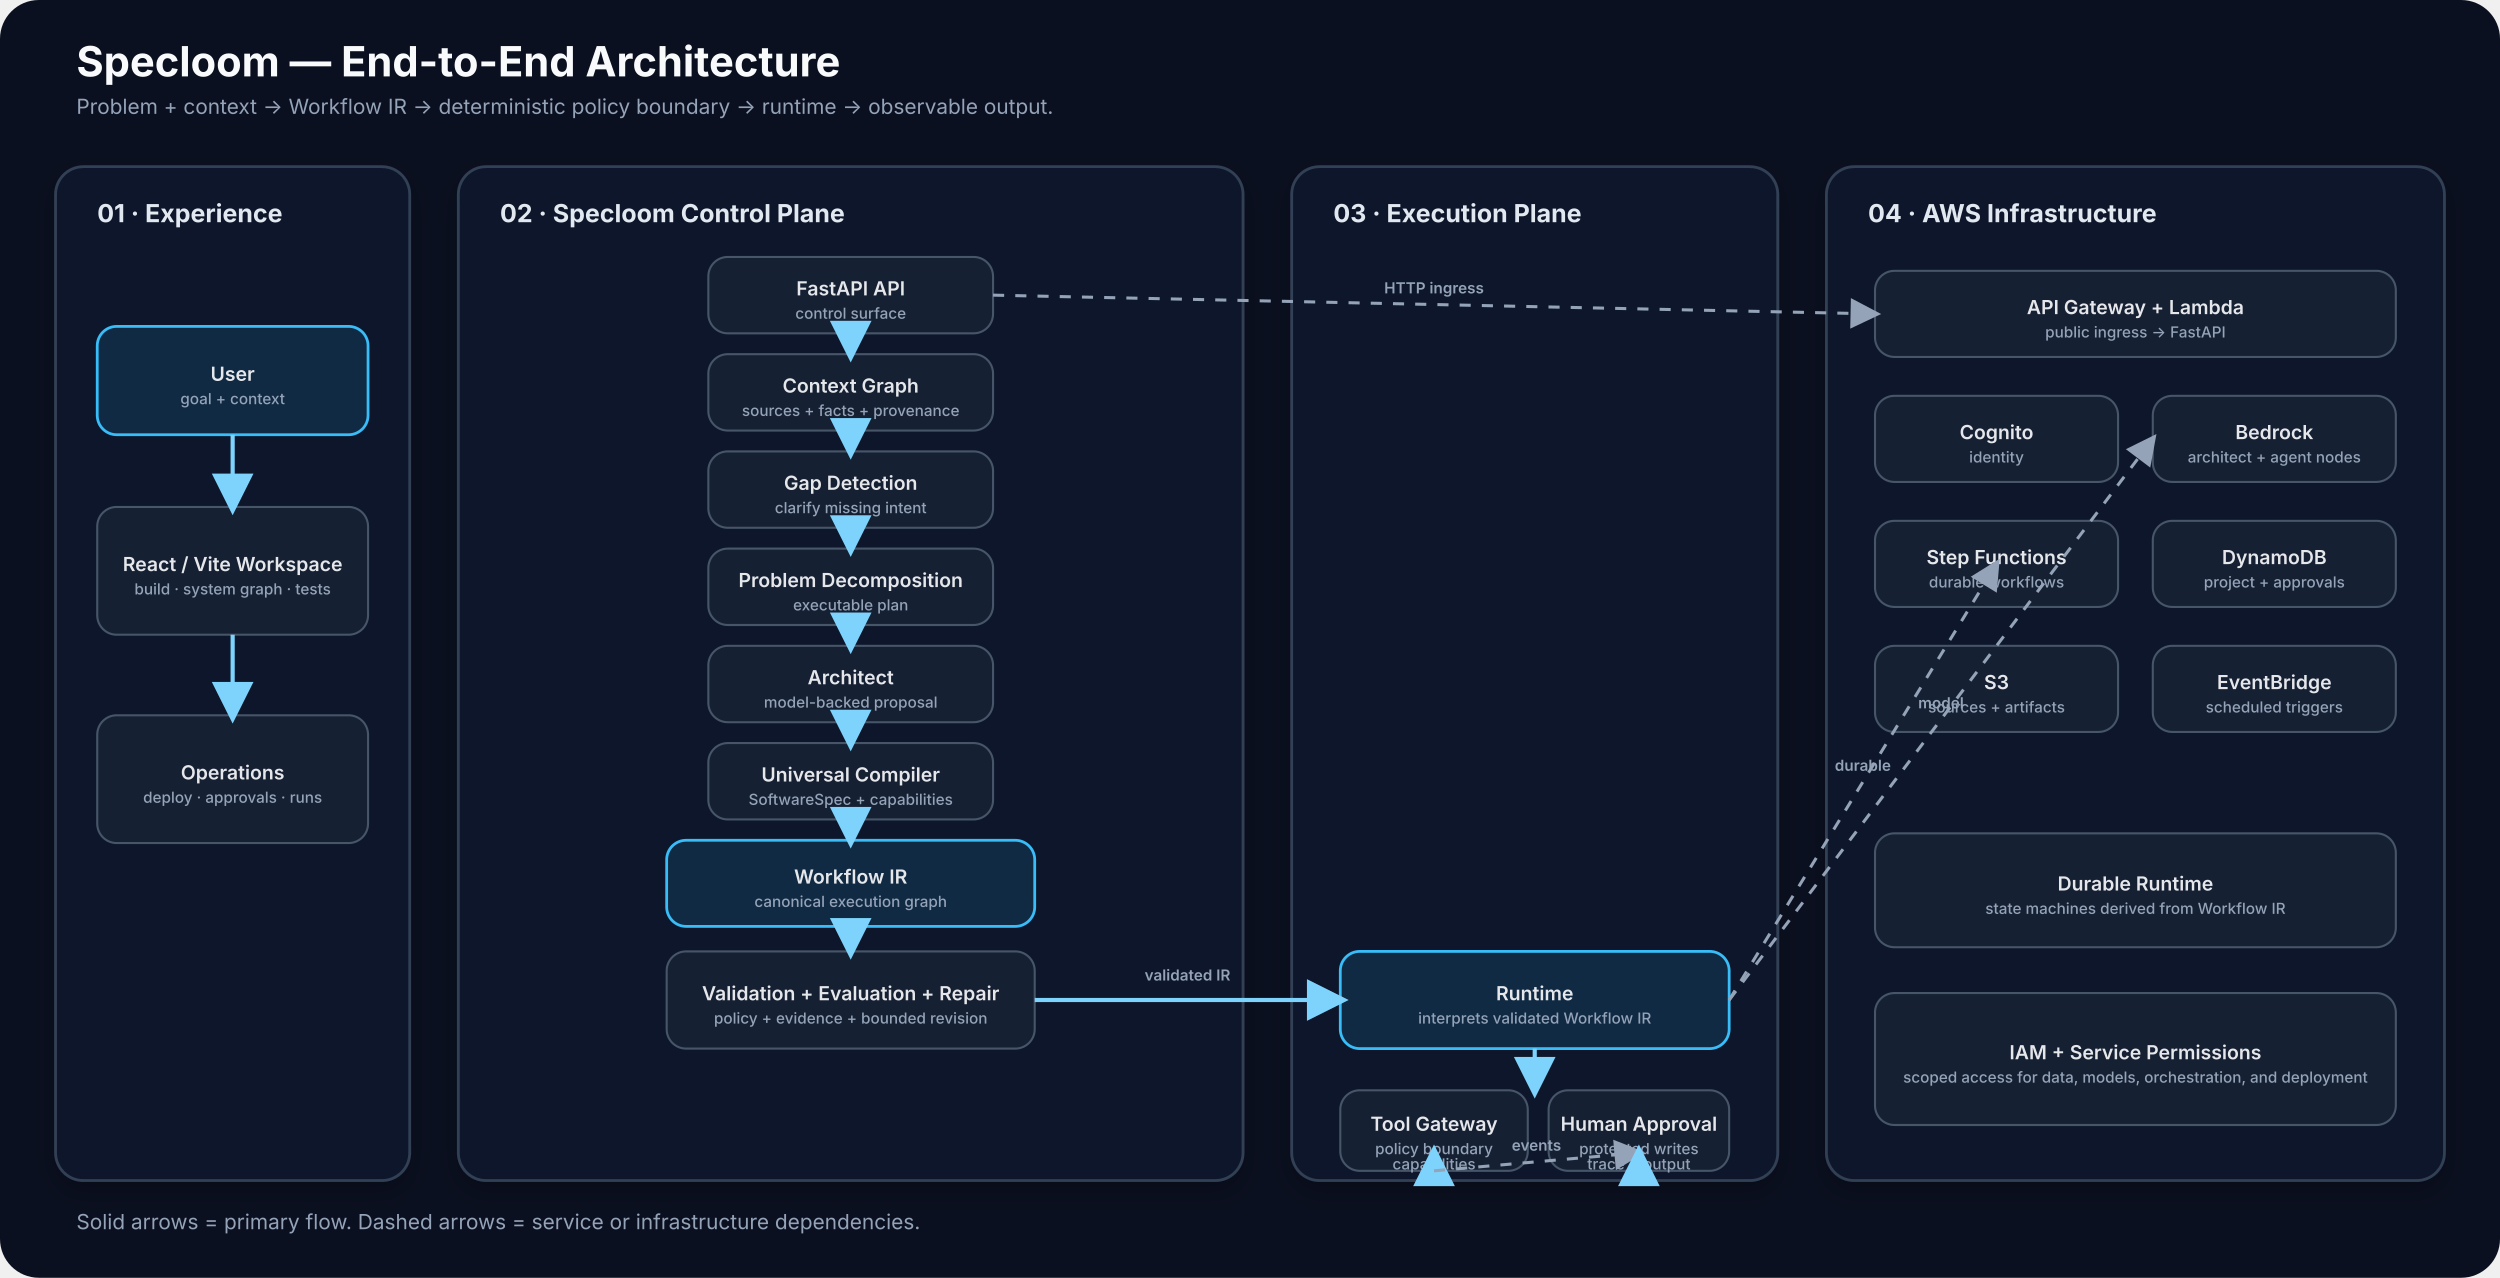
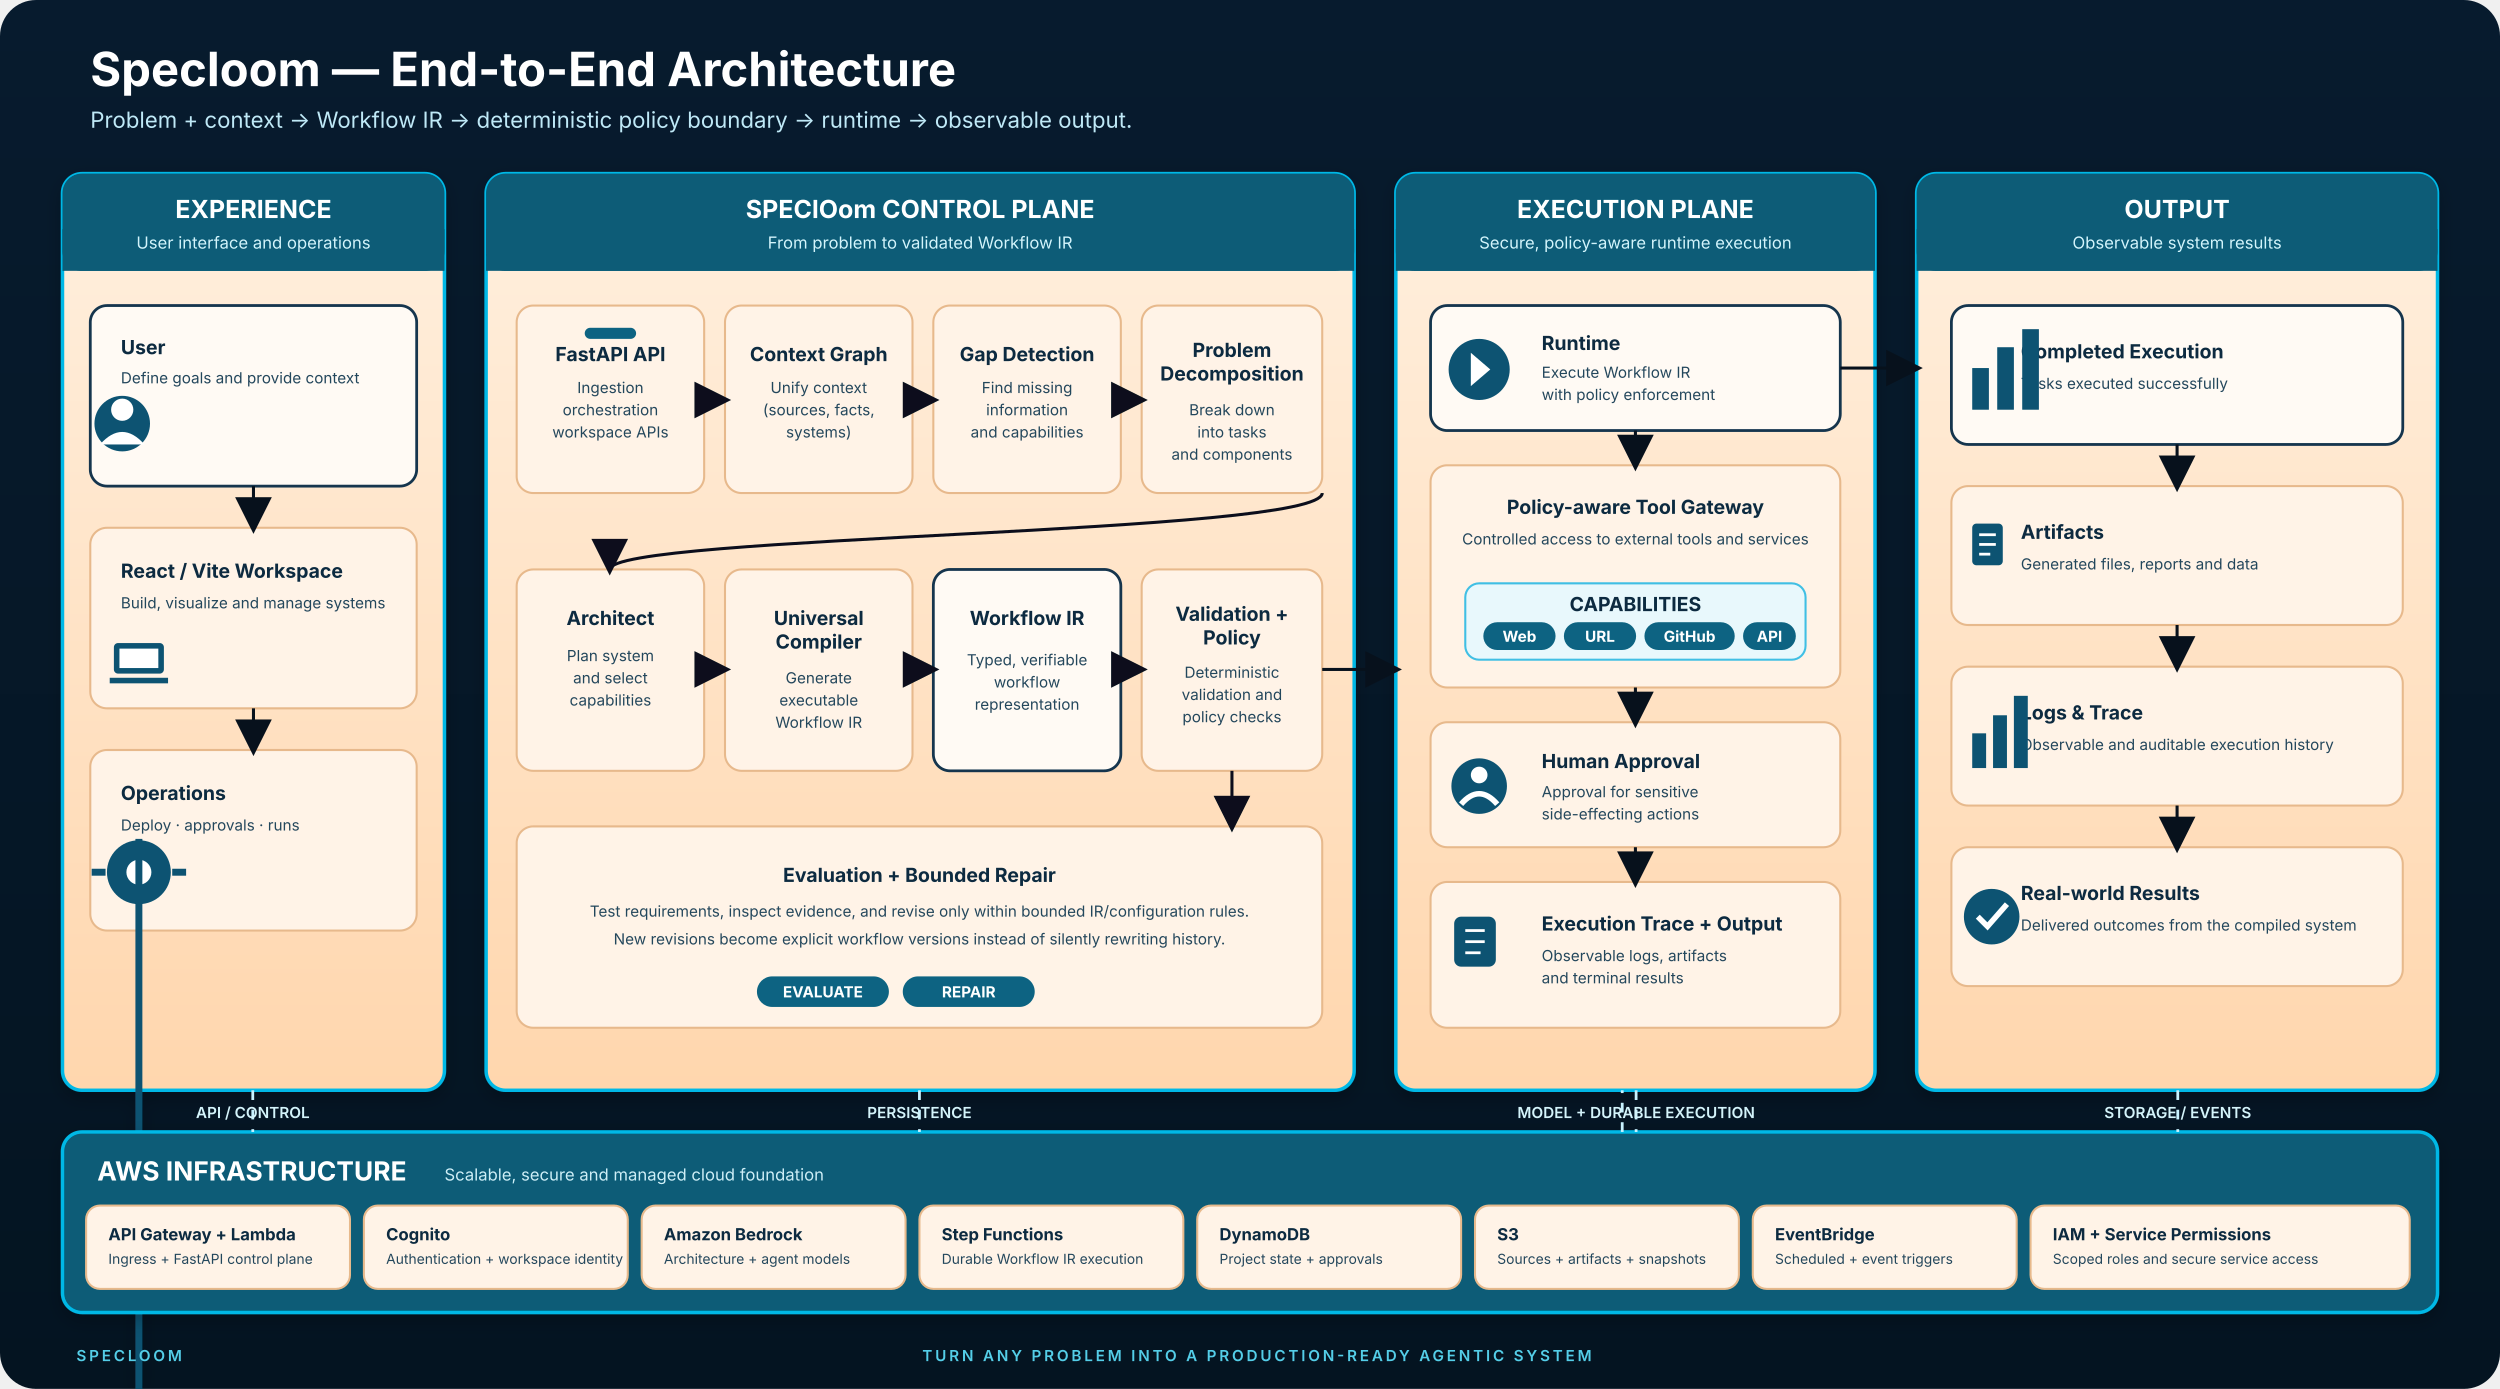
- <svg xmlns="http://www.w3.org/2000/svg" width="1800" height="920" viewBox="0 0 1800 920" role="img" aria-labelledby="title desc">
+ <svg xmlns="http://www.w3.org/2000/svg" width="1800" height="1000" viewBox="0 0 1800 1000" role="img" aria-labelledby="title desc">
  <defs>
+     <linearGradient id="bg" x1="0" y1="0" x2="0" y2="1">
+       <stop offset="0" stop-color="#071b2e" />
+       <stop offset="1" stop-color="#041421" />
+     </linearGradient>
+     <linearGradient id="peach" x1="0" y1="0" x2="0" y2="1">
+       <stop offset="0" stop-color="#fff0df" />
+       <stop offset="1" stop-color="#ffd6ad" />
+     </linearGradient>
    <filter id="shadow" x="-20%" y="-20%" width="140%" height="140%">
-       <feDropShadow dx="0" dy="7" stdDeviation="9" flood-opacity="0.24" />
+       <feDropShadow dx="0" dy="5" stdDeviation="6" flood-opacity=".22" />
    </filter>
-     <marker id="arrow" markerWidth="10" markerHeight="10" refX="8" refY="5" orient="auto">
-       <path d="M0 0 L10 5 L0 10 z" fill="#7dd3fc" />
-     </marker>
-     <marker id="dottedArrow" markerWidth="10" markerHeight="10" refX="8" refY="5" orient="auto">
-       <path d="M0 0 L10 5 L0 10 z" fill="#94a3b8" />
+     <marker id="arrow" markerWidth="12" markerHeight="12" refX="10" refY="6" orient="auto">
+       <path d="M0,0 L12,6 L0,12 z" fill="#07111c" />
    </marker>
    <style>
-       .bg{fill:#0b1020}
-       .title{font:700 30px Inter,Segoe UI,Arial,sans-serif;fill:#f8fafc}
-       .subtitle{font:400 15px Inter,Segoe UI,Arial,sans-serif;fill:#94a3b8}
-       .plane{fill:#0f172a;stroke:#334155;stroke-width:2}
-       .planeTitle{font:700 18px Inter,Segoe UI,Arial,sans-serif;fill:#e2e8f0}
-       .node{fill:#162033;stroke:#475569;stroke-width:1.5}
-       .nodeStrong{fill:#102a43;stroke:#38bdf8;stroke-width:2}
-       .nodeText{font:600 14px Inter,Segoe UI,Arial,sans-serif;fill:#e5e7eb;text-anchor:middle;dominant-baseline:middle}
-       .smallText{font:500 11px Inter,Segoe UI,Arial,sans-serif;fill:#94a3b8;text-anchor:middle}
-       .arrow{fill:none;stroke:#7dd3fc;stroke-width:3;marker-end:url(#arrow)}
-       .dotted{fill:none;stroke:#94a3b8;stroke-width:2.2;stroke-dasharray:8 8;marker-end:url(#dottedArrow)}
-       .label{font:600 11px Inter,Segoe UI,Arial,sans-serif;fill:#94a3b8;text-anchor:middle}
+       .title{font:700 34px Inter,Segoe UI,Arial,sans-serif;fill:#fff}
+       .subtitle{font:400 16px Inter,Segoe UI,Arial,sans-serif;fill:#bfe9f7}
+       .plane{fill:url(#peach);stroke:#00b8e6;stroke-width:2.5}
+       .head{fill:#075b77}
+       .headText{font:700 18px Inter,Segoe UI,Arial,sans-serif;fill:#fff}
+       .headSub{font:400 12px Inter,Segoe UI,Arial,sans-serif;fill:#d4f4fb}
+       .card{fill:#fff3e7;stroke:#e7b98c;stroke-width:1.5}
+       .cardStrong{fill:#fffaf4;stroke:#12344d;stroke-width:2}
+       .cardTitle{font:700 14px Inter,Segoe UI,Arial,sans-serif;fill:#0a2a40}
+       .cardBody{font:400 11px Inter,Segoe UI,Arial,sans-serif;fill:#24475c}
+       .chip{fill:#0b6482}
+       .chipText{font:700 11px Inter,Segoe UI,Arial,sans-serif;fill:#fff;text-anchor:middle;dominant-baseline:middle}
+       .infra{fill:#075b77;stroke:#00b8e6;stroke-width:2.5}
+       .infraTitle{font:700 19px Inter,Segoe UI,Arial,sans-serif;fill:#fff}
+       .infraSub{font:400 12px Inter,Segoe UI,Arial,sans-serif;fill:#cfeef6}
+       .infraCard{fill:#fff3e7;stroke:#e7b98c;stroke-width:1.5}
+       .infraName{font:700 12px Inter,Segoe UI,Arial,sans-serif;fill:#0a2a40}
+       .infraBody{font:400 10px Inter,Segoe UI,Arial,sans-serif;fill:#24475c}
+       .arrow{stroke:#07111c;stroke-width:2.2;fill:none;marker-end:url(#arrow)}
+       .dash{stroke:#c8f2ff;stroke-width:2;fill:none;stroke-dasharray:7 7}
+       .label{font:600 11px Inter,Segoe UI,Arial,sans-serif;fill:#d4f4fb;text-anchor:middle}
+       .foot{font:600 11px Inter,Segoe UI,Arial,sans-serif;fill:#54cee8;letter-spacing:2px}
    </style>
  </defs>
-   <rect class="bg" width="1800" height="920" rx="28" />
-   <text x="55" y="55" class="title">Specloom — End-to-End Architecture</text>
-   <text x="55" y="82" class="subtitle">Problem + context → Workflow IR → deterministic policy boundary → runtime → observable output.</text>
-   <rect x="40" y="120" width="255" height="730" rx="20" class="plane" filter="url(#shadow)" />
-   <text x="70" y="160" class="planeTitle">01 · Experience</text>
-   <rect x="70" y="235" width="195" height="78" rx="14" class="nodeStrong" />
-   <text x="167.5" y="269" class="nodeText">User</text>
-   <text x="167.5" y="291" class="smallText">goal + context</text>
-   <rect x="70" y="365" width="195" height="92" rx="14" class="node" />
-   <text x="167.5" y="406" class="nodeText">React / Vite Workspace</text>
-   <text x="167.5" y="428" class="smallText">build · system graph · tests</text>
-   <rect x="70" y="515" width="195" height="92" rx="14" class="node" />
-   <text x="167.5" y="556" class="nodeText">Operations</text>
-   <text x="167.5" y="578" class="smallText">deploy · approvals · runs</text>
-   <path d="M167.5 313 L167.5 365" class="arrow" />
-   <path d="M167.5 457 L167.5 515" class="arrow" />
-   <rect x="330" y="120" width="565" height="730" rx="20" class="plane" filter="url(#shadow)" />
-   <text x="360" y="160" class="planeTitle">02 · Specloom Control Plane</text>
-   <rect x="510" y="185" width="205" height="55" rx="14" class="node" />
-   <text x="612.5" y="207.5" class="nodeText">FastAPI API</text>
-   <text x="612.5" y="229.5" class="smallText">control surface</text>
-   <rect x="510" y="255" width="205" height="55" rx="14" class="node" />
-   <text x="612.5" y="277.5" class="nodeText">Context Graph</text>
-   <text x="612.5" y="299.5" class="smallText">sources + facts + provenance</text>
-   <rect x="510" y="325" width="205" height="55" rx="14" class="node" />
-   <text x="612.5" y="347.5" class="nodeText">Gap Detection</text>
-   <text x="612.5" y="369.5" class="smallText">clarify missing intent</text>
-   <rect x="510" y="395" width="205" height="55" rx="14" class="node" />
-   <text x="612.5" y="417.5" class="nodeText">Problem Decomposition</text>
-   <text x="612.5" y="439.5" class="smallText">executable plan</text>
-   <rect x="510" y="465" width="205" height="55" rx="14" class="node" />
-   <text x="612.5" y="487.5" class="nodeText">Architect</text>
-   <text x="612.5" y="509.5" class="smallText">model-backed proposal</text>
-   <rect x="510" y="535" width="205" height="55" rx="14" class="node" />
-   <text x="612.5" y="557.5" class="nodeText">Universal Compiler</text>
-   <text x="612.5" y="579.5" class="smallText">SoftwareSpec + capabilities</text>
-   <rect x="480" y="605" width="265" height="62" rx="14" class="nodeStrong" />
-   <text x="612.5" y="631" class="nodeText">Workflow IR</text>
-   <text x="612.5" y="653" class="smallText">canonical execution graph</text>
-   <rect x="480" y="685" width="265" height="70" rx="14" class="node" />
-   <text x="612.5" y="715" class="nodeText">Validation + Evaluation + Repair</text>
-   <text x="612.5" y="737" class="smallText">policy + evidence + bounded revision</text>
-   <path d="M612.5 240 L612.5 255" class="arrow" />
-   <path d="M612.5 310 L612.5 325" class="arrow" />
-   <path d="M612.5 380 L612.5 395" class="arrow" />
-   <path d="M612.5 450 L612.5 465" class="arrow" />
-   <path d="M612.5 520 L612.5 535" class="arrow" />
-   <path d="M612.5 590 L612.5 605" class="arrow" />
-   <path d="M612.5 667 L612.5 685" class="arrow" />
-   <rect x="930" y="120" width="350" height="730" rx="20" class="plane" filter="url(#shadow)" />
-   <text x="960" y="160" class="planeTitle">03 · Execution Plane</text>
-   <rect x="965" y="685" width="280" height="70" rx="14" class="nodeStrong" />
-   <text x="1105" y="715" class="nodeText">Runtime</text>
-   <text x="1105" y="737" class="smallText">interprets validated Workflow IR</text>
-   <rect x="965" y="785" width="135" height="58" rx="14" class="node" />
-   <text x="1032.5" y="809" class="nodeText">Tool Gateway</text>
-   <text x="1032.5" y="831" class="smallText">policy boundary</text>
-   <rect x="1115" y="785" width="130" height="58" rx="14" class="node" />
-   <text x="1180" y="809" class="nodeText">Human Approval</text>
-   <text x="1180" y="831" class="smallText">protected writes</text>
-   <rect x="965" y="825" width="135" height="0" rx="14" class="node" />
-   <text x="1032.5" y="820" class="nodeText" />
-   <rect x="965" y="830" width="135" height="20" rx="10" fill="#162033" opacity="0" />
-   <rect x="1115" y="830" width="130" height="20" rx="10" fill="#162033" opacity="0" />
-   <text x="1032.5" y="842" class="smallText">capabilities</text>
-   <text x="1180" y="842" class="smallText">trace + output</text>
-   <path d="M1105 755 L1105 785" class="arrow" />
-   <path d="M1032.5 843 L1032.5 830" class="arrow" />
-   <path d="M1032.5 843 L1180 830" class="dotted" />
-   <text x="1106.25" y="828.5" class="label">events</text>
-   <path d="M1180 843 L1180 830" class="arrow" />
-   <rect x="1315" y="120" width="445" height="730" rx="20" class="plane" filter="url(#shadow)" />
-   <text x="1345" y="160" class="planeTitle">04 · AWS Infrastructure</text>
-   <rect x="1350" y="195" width="375" height="62" rx="14" class="node" />
-   <text x="1537.5" y="221" class="nodeText">API Gateway + Lambda</text>
-   <text x="1537.5" y="243" class="smallText">public ingress → FastAPI</text>
-   <rect x="1350" y="285" width="175" height="62" rx="14" class="node" />
-   <text x="1437.5" y="311" class="nodeText">Cognito</text>
-   <text x="1437.5" y="333" class="smallText">identity</text>
-   <rect x="1550" y="285" width="175" height="62" rx="14" class="node" />
-   <text x="1637.5" y="311" class="nodeText">Bedrock</text>
-   <text x="1637.5" y="333" class="smallText">architect + agent nodes</text>
-   <rect x="1350" y="375" width="175" height="62" rx="14" class="node" />
-   <text x="1437.5" y="401" class="nodeText">Step Functions</text>
-   <text x="1437.5" y="423" class="smallText">durable workflows</text>
-   <rect x="1550" y="375" width="175" height="62" rx="14" class="node" />
-   <text x="1637.5" y="401" class="nodeText">DynamoDB</text>
-   <text x="1637.5" y="423" class="smallText">project + approvals</text>
-   <rect x="1350" y="465" width="175" height="62" rx="14" class="node" />
-   <text x="1437.5" y="491" class="nodeText">S3</text>
-   <text x="1437.5" y="513" class="smallText">sources + artifacts</text>
-   <rect x="1550" y="465" width="175" height="62" rx="14" class="node" />
-   <text x="1637.5" y="491" class="nodeText">EventBridge</text>
-   <text x="1637.5" y="513" class="smallText">scheduled triggers</text>
-   <rect x="1350" y="600" width="375" height="82" rx="14" class="node" />
-   <text x="1537.5" y="636" class="nodeText">Durable Runtime</text>
-   <text x="1537.5" y="658" class="smallText">state machines derived from Workflow IR</text>
-   <rect x="1350" y="715" width="375" height="95" rx="14" class="node" />
-   <text x="1537.5" y="757.5" class="nodeText">IAM + Service Permissions</text>
-   <text x="1537.5" y="779.5" class="smallText">scoped access for data, models, orchestration, and deployment</text>
-   <path d="M745 720 L965 720" class="arrow" />
-   <text x="855" y="706" class="label">validated IR</text>
-   <path d="M715 212.5 L1350 226" class="dotted" />
-   <text x="1032.5" y="211.25" class="label">HTTP ingress</text>
-   <path d="M1245 720 L1550 316" class="dotted" />
-   <text x="1397.5" y="510" class="label">model</text>
-   <path d="M1245 720 L1437.5 406" class="dotted" />
-   <text x="1341.25" y="555" class="label">durable</text>
-   <text x="55" y="885" class="subtitle">Solid arrows = primary flow. Dashed arrows = service or infrastructure dependencies.</text>
+   <rect width="1800" height="1000" rx="26" fill="url(#bg)" />
+   <text x="65" y="62" class="title">Specloom — End-to-End Architecture</text>
+   <text x="65" y="92" class="subtitle">Problem + context → Workflow IR → deterministic policy boundary → runtime → observable output.</text>
+   <text x="70" y="135" class="foot">SPECIFY</text>
+   <text x="70" y="151" class="foot">COMPILE</text>
+   <text x="70" y="167" class="foot">EXECUTE</text>
+   <text x="70" y="183" class="foot">EVOLVE</text>
+   <g filter="url(#shadow)">
+     <rect x="45" y="125" width="275" height="660" rx="14" class="plane" />
+     <rect x="45" y="125" width="275" height="70" rx="14" class="head" />
+     <rect x="45" y="165" width="275" height="30" class="head" />
+     <text x="182.5" y="157" class="headText" text-anchor="middle">EXPERIENCE</text>
+     <text x="182.5" y="179" class="headSub" text-anchor="middle">User interface and operations</text>
+     <rect x="65" y="220" width="235" height="130" rx="12" class="cardStrong" />
+     <text x="87" y="255" class="cardTitle">User</text>
+     <text x="87" y="276" class="cardBody">Define goals and provide context</text>
+     <circle cx="88" cy="305" r="20" fill="#0c5372" />
+     <circle cx="88" cy="295" r="8" fill="#fff" />
+     <path d="M72 320 q16 -18 32 0" fill="#fff" />
+     <rect x="65" y="380" width="235" height="130" rx="12" class="card" />
+     <text x="87" y="416" class="cardTitle">React / Vite Workspace</text>
+     <text x="87" y="438" class="cardBody">Build, visualize and manage systems</text>
+     <rect x="82" y="463" width="36" height="22" rx="3" fill="#0c5372" />
+     <rect x="86" y="467" width="28" height="14" fill="#fff" />
+     <path d="M79 490 h42" stroke="#0c5372" stroke-width="4" />
+     <rect x="65" y="540" width="235" height="130" rx="12" class="card" />
+     <text x="87" y="576" class="cardTitle">Operations</text>
+     <text x="87" y="598" class="cardBody">Deploy · approvals · runs</text>
+     <circle cx="100" cy="628" r="23" fill="#0c5372" />
+     <circle cx="100" cy="628" r="9" fill="#fff" />
+     <path d="M100 604 v594 M100 662 v652 M76 628 H66 M134 628 h-10" stroke="#0c5372" stroke-width="5" />
+   </g>
+   <path d="M182.5 350 V380" class="arrow" />
+   <path d="M182.5 510 V540" class="arrow" />
+   <g filter="url(#shadow)">
+     <rect x="350" y="125" width="625" height="660" rx="14" class="plane" />
+     <rect x="350" y="125" width="625" height="70" rx="14" class="head" />
+     <rect x="350" y="165" width="625" height="30" class="head" />
+     <text x="662.5" y="157" class="headText" text-anchor="middle">SPEClOom CONTROL PLANE</text>
+     <text x="662.5" y="179" class="headSub" text-anchor="middle">From problem to validated Workflow IR</text>
+     <rect x="372" y="220" width="135" height="135" rx="12" class="card" />
+     <text x="439.5" y="260" class="cardTitle" text-anchor="middle">FastAPI API</text>
+     <text x="439.5" y="283" class="cardBody" text-anchor="middle">Ingestion</text>
+     <text x="439.5" y="299" class="cardBody" text-anchor="middle">orchestration</text>
+     <text x="439.5" y="315" class="cardBody" text-anchor="middle">workspace APIs</text>
+     <rect x="421" y="236" width="37" height="8" rx="4" fill="#0b6482" />
+     <rect x="522" y="220" width="135" height="135" rx="12" class="card" />
+     <text x="589.5" y="260" class="cardTitle" text-anchor="middle">Context Graph</text>
+     <text x="589.5" y="283" class="cardBody" text-anchor="middle">Unify context</text>
+     <text x="589.5" y="299" class="cardBody" text-anchor="middle">(sources, facts,</text>
+     <text x="589.5" y="315" class="cardBody" text-anchor="middle">systems)</text>
+     <rect x="672" y="220" width="135" height="135" rx="12" class="card" />
+     <text x="739.5" y="260" class="cardTitle" text-anchor="middle">Gap Detection</text>
+     <text x="739.5" y="283" class="cardBody" text-anchor="middle">Find missing</text>
+     <text x="739.5" y="299" class="cardBody" text-anchor="middle">information</text>
+     <text x="739.5" y="315" class="cardBody" text-anchor="middle">and capabilities</text>
+     <rect x="822" y="220" width="130" height="135" rx="12" class="card" />
+     <text x="887" y="257" class="cardTitle" text-anchor="middle">Problem</text>
+     <text x="887" y="274" class="cardTitle" text-anchor="middle">Decomposition</text>
+     <text x="887" y="299" class="cardBody" text-anchor="middle">Break down</text>
+     <text x="887" y="315" class="cardBody" text-anchor="middle">into tasks</text>
+     <text x="887" y="331" class="cardBody" text-anchor="middle">and components</text>
+     <path d="M507 288 H522" class="arrow" />
+     <path d="M657 288 H672" class="arrow" />
+     <path d="M807 288 H822" class="arrow" />
+     <rect x="372" y="410" width="135" height="145" rx="12" class="card" />
+     <text x="439.5" y="450" class="cardTitle" text-anchor="middle">Architect</text>
+     <text x="439.5" y="476" class="cardBody" text-anchor="middle">Plan system</text>
+     <text x="439.5" y="492" class="cardBody" text-anchor="middle">and select</text>
+     <text x="439.5" y="508" class="cardBody" text-anchor="middle">capabilities</text>
+     <rect x="522" y="410" width="135" height="145" rx="12" class="card" />
+     <text x="589.5" y="450" class="cardTitle" text-anchor="middle">Universal</text>
+     <text x="589.5" y="467" class="cardTitle" text-anchor="middle">Compiler</text>
+     <text x="589.5" y="492" class="cardBody" text-anchor="middle">Generate</text>
+     <text x="589.5" y="508" class="cardBody" text-anchor="middle">executable</text>
+     <text x="589.5" y="524" class="cardBody" text-anchor="middle">Workflow IR</text>
+     <rect x="672" y="410" width="135" height="145" rx="12" class="cardStrong" />
+     <text x="739.5" y="450" class="cardTitle" text-anchor="middle">Workflow IR</text>
+     <text x="739.5" y="479" class="cardBody" text-anchor="middle">Typed, verifiable</text>
+     <text x="739.5" y="495" class="cardBody" text-anchor="middle">workflow</text>
+     <text x="739.5" y="511" class="cardBody" text-anchor="middle">representation</text>
+     <rect x="822" y="410" width="130" height="145" rx="12" class="card" />
+     <text x="887" y="447" class="cardTitle" text-anchor="middle">Validation +</text>
+     <text x="887" y="464" class="cardTitle" text-anchor="middle">Policy</text>
+     <text x="887" y="488" class="cardBody" text-anchor="middle">Deterministic</text>
+     <text x="887" y="504" class="cardBody" text-anchor="middle">validation and</text>
+     <text x="887" y="520" class="cardBody" text-anchor="middle">policy checks</text>
+     <path d="M952 355 C952 385 439 385 439 410" class="arrow" />
+     <path d="M507 482 H522" class="arrow" />
+     <path d="M657 482 H672" class="arrow" />
+     <path d="M807 482 H822" class="arrow" />
+     <rect x="372" y="595" width="580" height="145" rx="12" class="card" />
+     <text x="662" y="635" class="cardTitle" text-anchor="middle">Evaluation + Bounded Repair</text>
+     <text x="662" y="660" class="cardBody" text-anchor="middle">Test requirements, inspect evidence, and revise only within bounded IR/configuration rules.</text>
+     <text x="662" y="680" class="cardBody" text-anchor="middle">New revisions become explicit workflow versions instead of silently rewriting history.</text>
+     <rect x="545" y="703" width="95" height="22" rx="11" class="chip" />
+     <text x="592.5" y="714" class="chipText">EVALUATE</text>
+     <rect x="650" y="703" width="95" height="22" rx="11" class="chip" />
+     <text x="697.5" y="714" class="chipText">REPAIR</text>
+     <path d="M887 555 V595" class="arrow" />
+   </g>
+   <g filter="url(#shadow)">
+     <rect x="1005" y="125" width="345" height="660" rx="14" class="plane" />
+     <rect x="1005" y="125" width="345" height="70" rx="14" class="head" />
+     <rect x="1005" y="165" width="345" height="30" class="head" />
+     <text x="1177.5" y="157" class="headText" text-anchor="middle">EXECUTION PLANE</text>
+     <text x="1177.5" y="179" class="headSub" text-anchor="middle">Secure, policy-aware runtime execution</text>
+     <rect x="1030" y="220" width="295" height="90" rx="12" class="cardStrong" />
+     <text x="1110" y="252" class="cardTitle">Runtime</text>
+     <text x="1110" y="272" class="cardBody">Execute Workflow IR</text>
+     <text x="1110" y="288" class="cardBody">with policy enforcement</text>
+     <circle cx="1065" cy="266" r="22" fill="#0c5372" />
+     <path d="M1059 254 l14 12 -14 12 z" fill="#fff" />
+     <rect x="1030" y="335" width="295" height="160" rx="12" class="card" />
+     <text x="1177.5" y="370" class="cardTitle" text-anchor="middle">Policy-aware Tool Gateway</text>
+     <text x="1177.5" y="392" class="cardBody" text-anchor="middle">Controlled access to external tools and services</text>
+     <rect x="1055" y="420" width="245" height="55" rx="10" fill="#e8f8fc" stroke="#40bfe4" stroke-width="1.5" />
+     <text x="1177.5" y="440" class="cardTitle" text-anchor="middle">CAPABILITIES</text>
+     <rect x="1068" y="448" width="52" height="20" rx="10" class="chip" />
+     <text x="1094" y="458" class="chipText">Web</text>
+     <rect x="1126" y="448" width="52" height="20" rx="10" class="chip" />
+     <text x="1152" y="458" class="chipText">URL</text>
+     <rect x="1184" y="448" width="65" height="20" rx="10" class="chip" />
+     <text x="1216.5" y="458" class="chipText">GitHub</text>
+     <rect x="1255" y="448" width="38" height="20" rx="10" class="chip" />
+     <text x="1274" y="458" class="chipText">API</text>
+     <rect x="1030" y="520" width="295" height="90" rx="12" class="card" />
+     <text x="1110" y="553" class="cardTitle">Human Approval</text>
+     <text x="1110" y="574" class="cardBody">Approval for sensitive</text>
+     <text x="1110" y="590" class="cardBody">side-effecting actions</text>
+     <circle cx="1065" cy="566" r="20" fill="#0c5372" />
+     <circle cx="1065" cy="558" r="6" fill="#fff" />
+     <path d="M1052 579 q13 -15 26 0" stroke="#fff" stroke-width="4" fill="none" />
+     <rect x="1030" y="635" width="295" height="105" rx="12" class="card" />
+     <text x="1110" y="670" class="cardTitle">Execution Trace + Output</text>
+     <text x="1110" y="692" class="cardBody">Observable logs, artifacts</text>
+     <text x="1110" y="708" class="cardBody">and terminal results</text>
+     <rect x="1047" y="660" width="30" height="36" rx="5" fill="#0c5372" />
+     <path d="M1055 670 h14 M1055 678 h14 M1055 686 h11" stroke="#fff" stroke-width="2" />
+   </g>
+   <path d="M1177.5 310 V335" class="arrow" />
+   <path d="M1177.5 495 V520" class="arrow" />
+   <path d="M1177.5 610 V635" class="arrow" />
+   <path d="M952 482 H1005" class="arrow" />
+   <g filter="url(#shadow)">
+     <rect x="1380" y="125" width="375" height="660" rx="14" class="plane" />
+     <rect x="1380" y="125" width="375" height="70" rx="14" class="head" />
+     <rect x="1380" y="165" width="375" height="30" class="head" />
+     <text x="1567.5" y="157" class="headText" text-anchor="middle">OUTPUT</text>
+     <text x="1567.5" y="179" class="headSub" text-anchor="middle">Observable system results</text>
+     <rect x="1405" y="220" width="325" height="100" rx="12" class="cardStrong" />
+     <text x="1455" y="258" class="cardTitle">Completed Execution</text>
+     <text x="1455" y="280" class="cardBody">Tasks executed successfully</text>
+     <path d="M1420 295 h12 v-30 h-12 z M1438 295 h12 v-45 h-12 z M1456 295 h12 v-58 h-12 z" fill="#0c5372" />
+     <rect x="1405" y="350" width="325" height="100" rx="12" class="card" />
+     <text x="1455" y="388" class="cardTitle">Artifacts</text>
+     <text x="1455" y="410" class="cardBody">Generated files, reports and data</text>
+     <rect x="1420" y="377" width="22" height="30" rx="3" fill="#0c5372" />
+     <path d="M1425 385 h12 M1425 392 h12 M1425 399 h8" stroke="#fff" stroke-width="2" />
+     <rect x="1405" y="480" width="325" height="100" rx="12" class="card" />
+     <text x="1455" y="518" class="cardTitle">Logs &amp; Trace</text>
+     <text x="1455" y="540" class="cardBody">Observable and auditable execution history</text>
+     <path d="M1420 553 h10 v-25 h-10 z M1435 553 h10 v-38 h-10 z M1450 553 h10 v-52 h-10 z" fill="#0c5372" />
+     <rect x="1405" y="610" width="325" height="100" rx="12" class="card" />
+     <text x="1455" y="648" class="cardTitle">Real-world Results</text>
+     <text x="1455" y="670" class="cardBody">Delivered outcomes from the compiled system</text>
+     <circle cx="1434" cy="660" r="20" fill="#0c5372" />
+     <path d="M1424 660 l7 7 14 -16" stroke="#fff" stroke-width="4" fill="none" />
+   </g>
+   <path d="M1325 265 H1380" class="arrow" />
+   <path d="M1567.5 320 V350" class="arrow" />
+   <path d="M1567.5 450 V480" class="arrow" />
+   <path d="M1567.5 580 V610" class="arrow" />
+   <g filter="url(#shadow)">
+     <rect x="45" y="815" width="1710" height="130" rx="14" class="infra" />
+     <text x="70" y="850" class="infraTitle">AWS INFRASTRUCTURE</text>
+     <text x="320" y="850" class="infraSub">Scalable, secure and managed cloud foundation</text>
+     <g>
+       <rect x="62" y="868" width="190" height="60" rx="10" class="infraCard" />
+       <text x="78" y="893" class="infraName">API Gateway + Lambda</text>
+       <text x="78" y="910" class="infraBody">Ingress + FastAPI control plane</text>
+     </g>
+     <g>
+       <rect x="262" y="868" width="190" height="60" rx="10" class="infraCard" />
+       <text x="278" y="893" class="infraName">Cognito</text>
+       <text x="278" y="910" class="infraBody">Authentication + workspace identity</text>
+     </g>
+     <g>
+       <rect x="462" y="868" width="190" height="60" rx="10" class="infraCard" />
+       <text x="478" y="893" class="infraName">Amazon Bedrock</text>
+       <text x="478" y="910" class="infraBody">Architecture + agent models</text>
+     </g>
+     <g>
+       <rect x="662" y="868" width="190" height="60" rx="10" class="infraCard" />
+       <text x="678" y="893" class="infraName">Step Functions</text>
+       <text x="678" y="910" class="infraBody">Durable Workflow IR execution</text>
+     </g>
+     <g>
+       <rect x="862" y="868" width="190" height="60" rx="10" class="infraCard" />
+       <text x="878" y="893" class="infraName">DynamoDB</text>
+       <text x="878" y="910" class="infraBody">Project state + approvals</text>
+     </g>
+     <g>
+       <rect x="1062" y="868" width="190" height="60" rx="10" class="infraCard" />
+       <text x="1078" y="893" class="infraName">S3</text>
+       <text x="1078" y="910" class="infraBody">Sources + artifacts + snapshots</text>
+     </g>
+     <g>
+       <rect x="1262" y="868" width="190" height="60" rx="10" class="infraCard" />
+       <text x="1278" y="893" class="infraName">EventBridge</text>
+       <text x="1278" y="910" class="infraBody">Scheduled + event triggers</text>
+     </g>
+     <g>
+       <rect x="1462" y="868" width="273" height="60" rx="10" class="infraCard" />
+       <text x="1478" y="893" class="infraName">IAM + Service Permissions</text>
+       <text x="1478" y="910" class="infraBody">Scoped roles and secure service access</text>
+     </g>
+   </g>
+   <path d="M182 785 V815" class="dash" />
+   <path d="M662 785 V815" class="dash" />
+   <path d="M1178 785 V815" class="dash" />
+   <path d="M1568 785 V815" class="dash" />
+   <path d="M1168 815 V785" class="dash" />
+   <text x="182" y="805" class="label">API / CONTROL</text>
+   <text x="662" y="805" class="label">PERSISTENCE</text>
+   <text x="1178" y="805" class="label">MODEL + DURABLE EXECUTION</text>
+   <text x="1568" y="805" class="label">STORAGE / EVENTS</text>
+   <text x="55" y="980" class="foot">SPECLOOM</text>
+   <text x="905" y="980" class="foot" text-anchor="middle">TURN ANY PROBLEM INTO A PRODUCTION-READY AGENTIC SYSTEM</text>
</svg>
